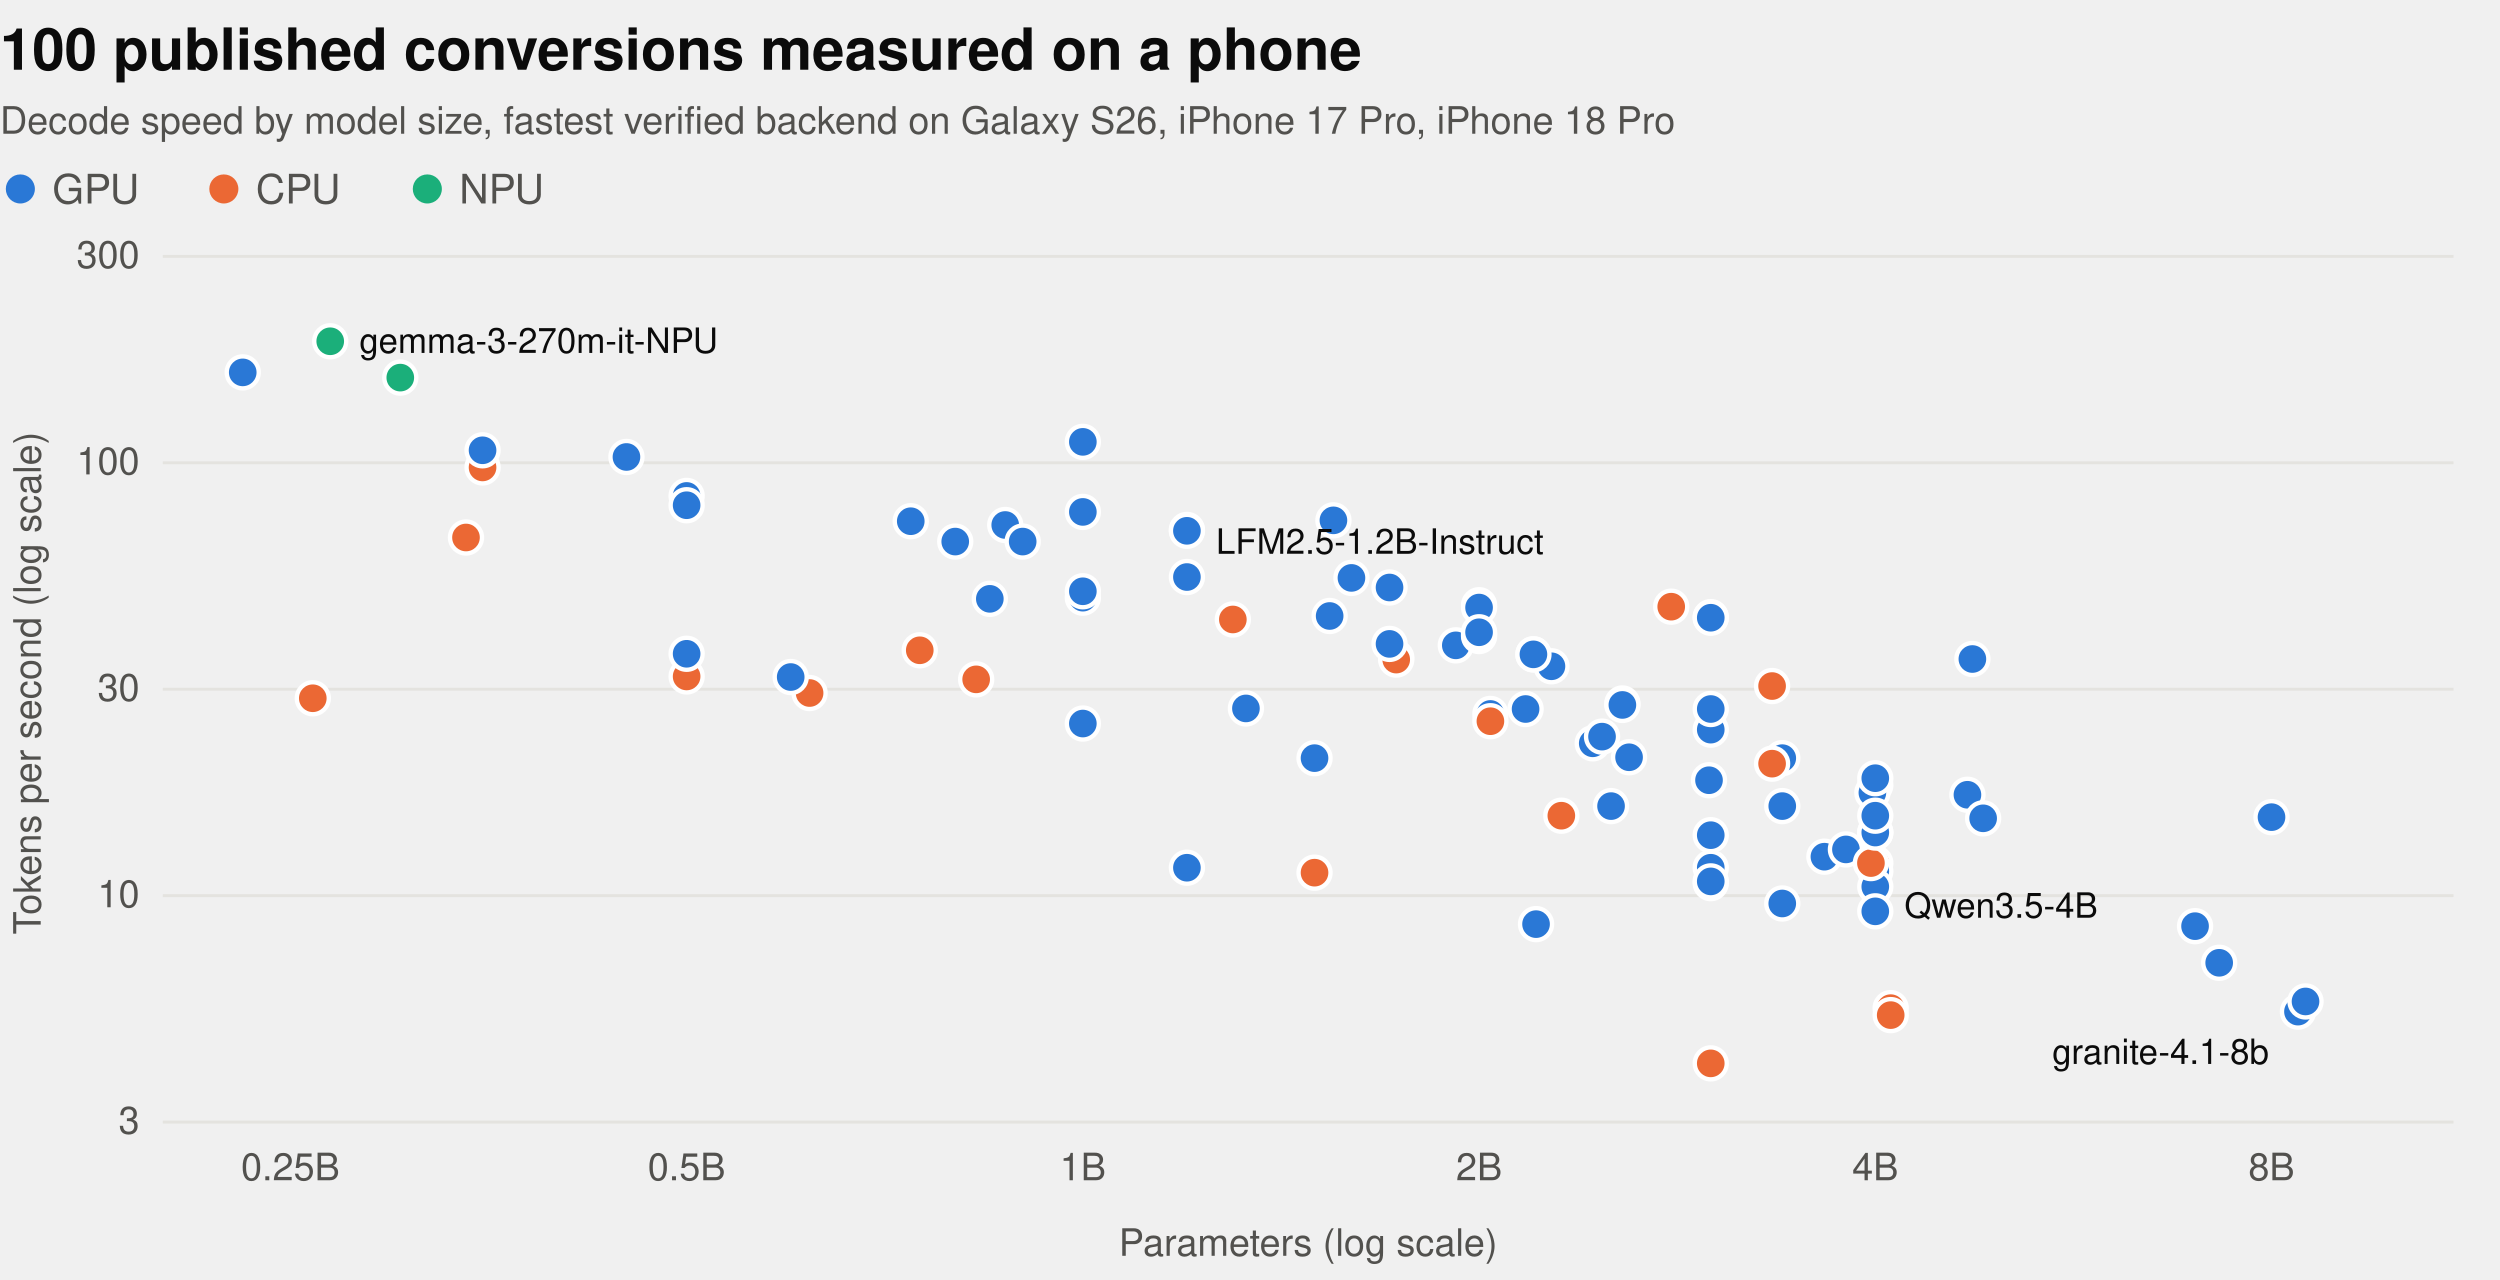
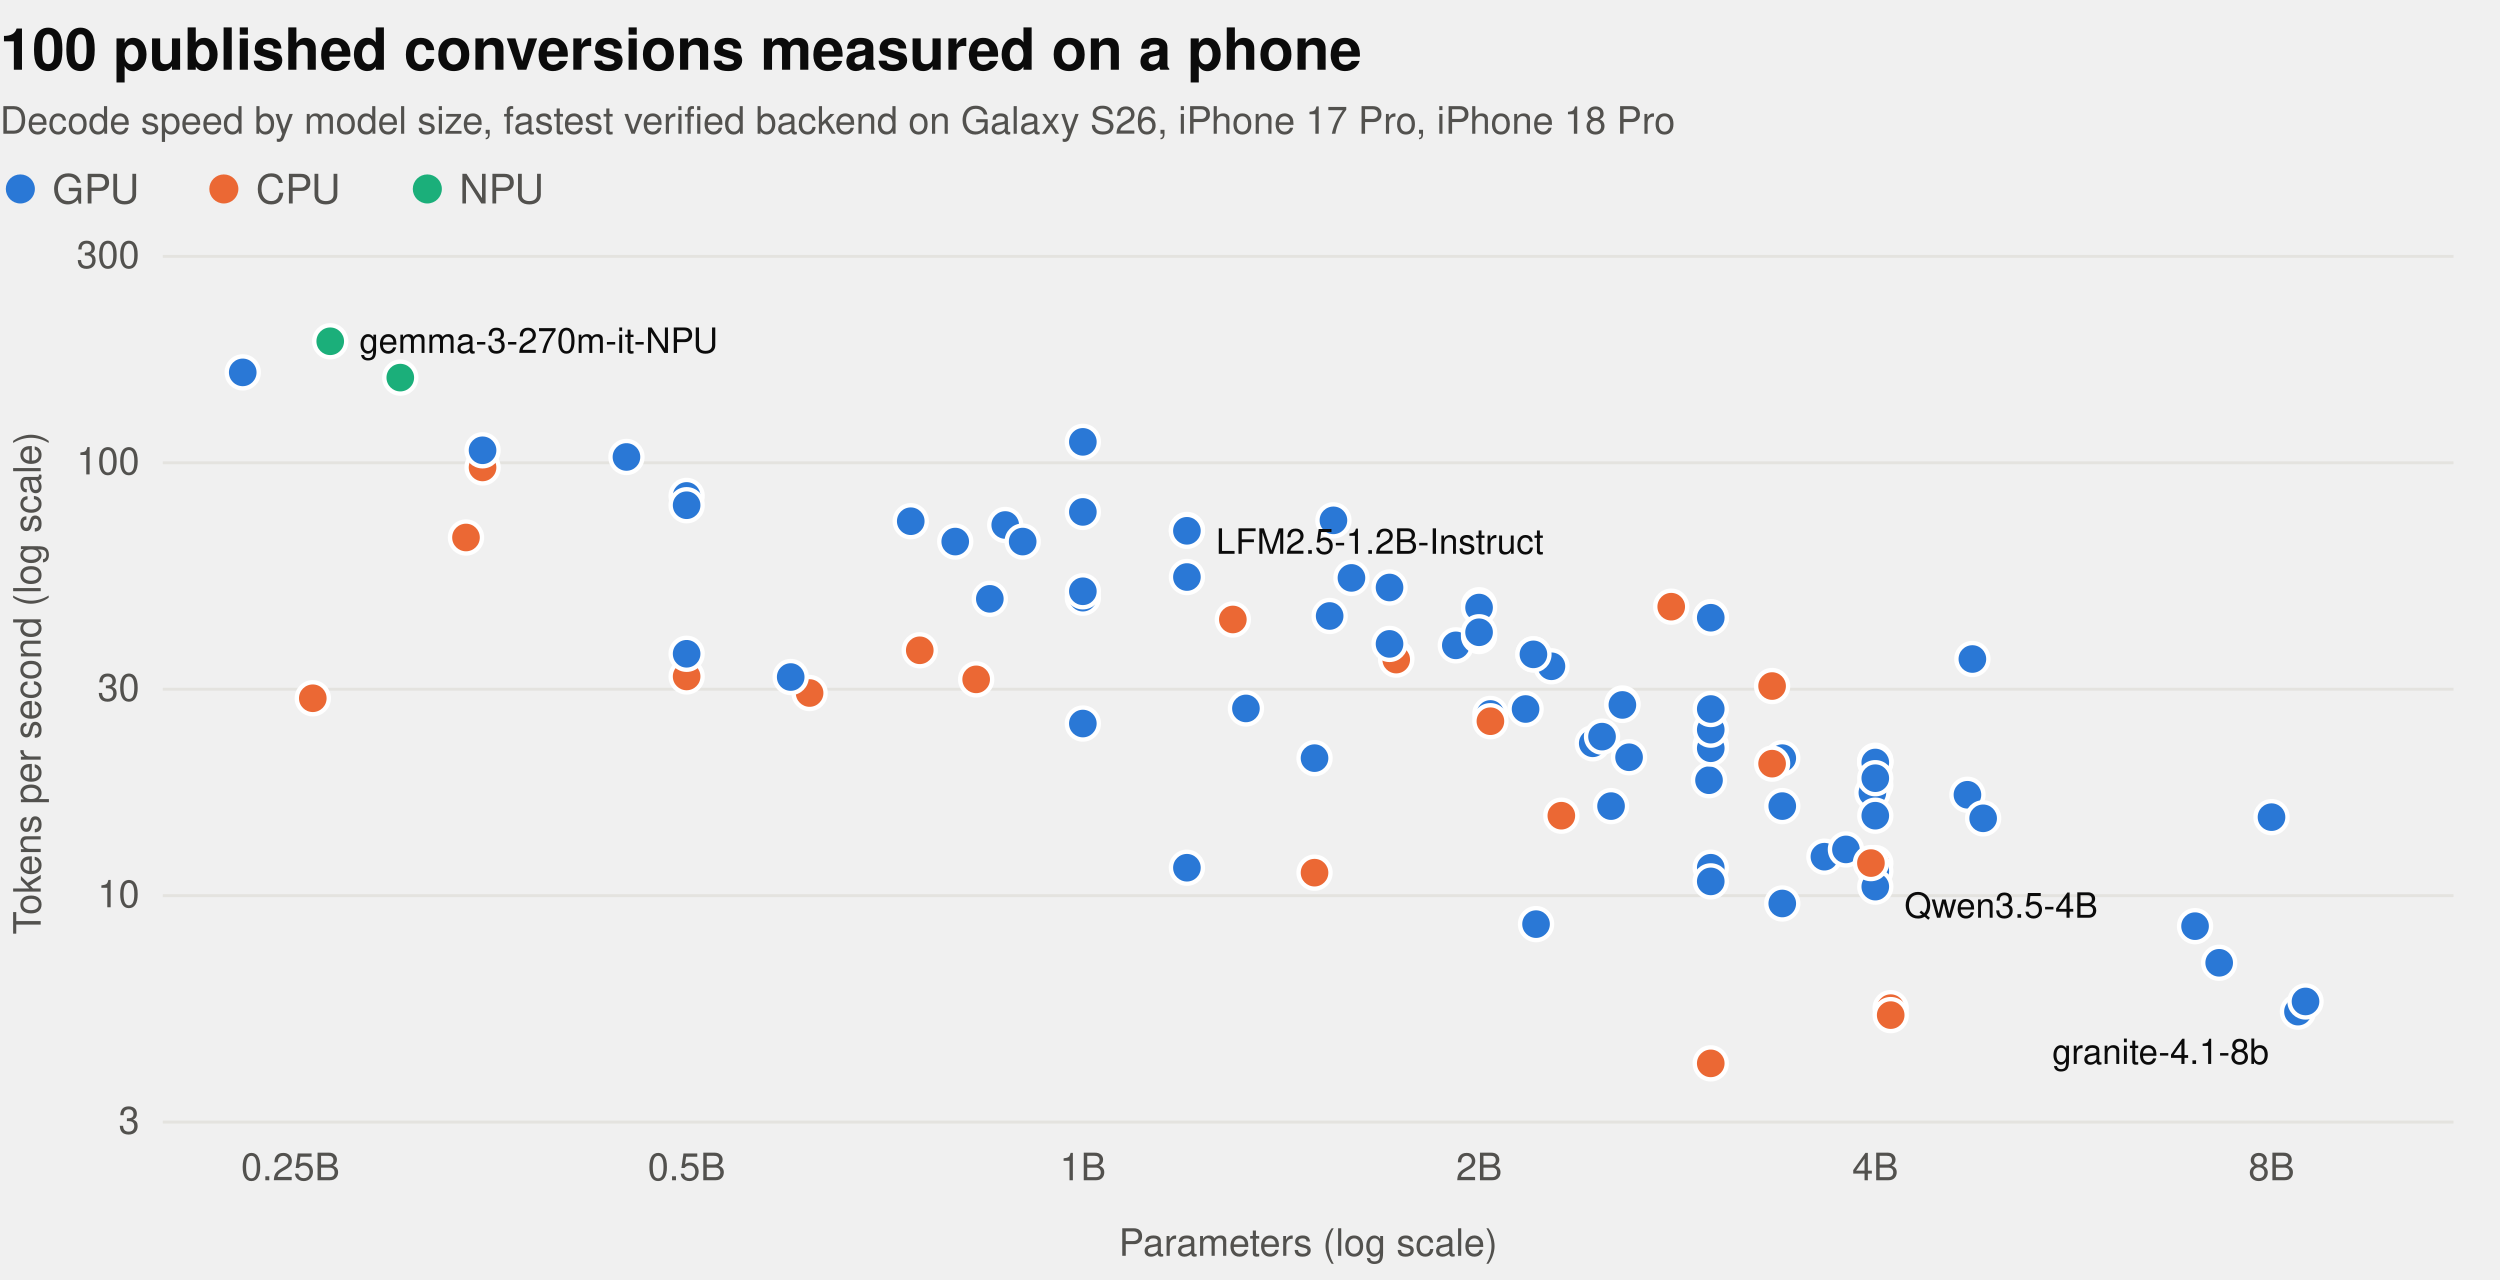
<svg xmlns="http://www.w3.org/2000/svg" viewBox="0 0 860 440" width="860" height="440" role="img" aria-labelledby="t d" font-family="-apple-system, BlinkMacSystemFont, 'Segoe UI', Helvetica, Arial, sans-serif">
  <text x="0.0" y="24.0" font-size="20" font-weight="600" fill="#0b0b0b" text-anchor="start">100 published conversions measured on a phone</text>
  <text x="0.0" y="46.0" font-size="13" font-weight="400" fill="#52514e" text-anchor="start">Decode speed by model size, fastest verified backend on Galaxy S26, iPhone 17 Pro, iPhone 18 Pro</text>
  <circle cx="7" cy="65" r="5" fill="#2a78d6" />
  <text x="18.0" y="70.0" font-size="14" font-weight="400" fill="#52514e" text-anchor="start">GPU</text>
  <circle cx="77" cy="65" r="5" fill="#eb6834" />
  <text x="88.0" y="70.0" font-size="14" font-weight="400" fill="#52514e" text-anchor="start">CPU</text>
  <circle cx="147" cy="65" r="5" fill="#1baf7a" />
  <text x="158.0" y="70.0" font-size="14" font-weight="400" fill="#52514e" text-anchor="start">NPU</text>
  <line x1="56" x2="844" y1="386.0" y2="386.0" stroke="#e4e3df" />
  <text x="48.0" y="390.0" font-size="13" font-weight="400" fill="#52514e" text-anchor="end">3</text>
  <line x1="56" x2="844" y1="308.1" y2="308.1" stroke="#e4e3df" />
  <text x="48.0" y="312.1" font-size="13" font-weight="400" fill="#52514e" text-anchor="end">10</text>
  <line x1="56" x2="844" y1="237.1" y2="237.1" stroke="#e4e3df" />
  <text x="48.0" y="241.1" font-size="13" font-weight="400" fill="#52514e" text-anchor="end">30</text>
  <line x1="56" x2="844" y1="159.2" y2="159.2" stroke="#e4e3df" />
  <text x="48.0" y="163.2" font-size="13" font-weight="400" fill="#52514e" text-anchor="end">100</text>
  <line x1="56" x2="844" y1="88.2" y2="88.2" stroke="#e4e3df" />
  <text x="48.0" y="92.2" font-size="13" font-weight="400" fill="#52514e" text-anchor="end">300</text>
  <text x="99.9" y="406.0" font-size="13" font-weight="400" fill="#52514e" text-anchor="middle">0.25B</text>
  <text x="236.2" y="406.0" font-size="13" font-weight="400" fill="#52514e" text-anchor="middle">0.5B</text>
  <text x="372.5" y="406.0" font-size="13" font-weight="400" fill="#52514e" text-anchor="middle">1B</text>
  <text x="508.8" y="406.0" font-size="13" font-weight="400" fill="#52514e" text-anchor="middle">2B</text>
  <text x="645.1" y="406.0" font-size="13" font-weight="400" fill="#52514e" text-anchor="middle">4B</text>
  <text x="781.4" y="406.0" font-size="13" font-weight="400" fill="#52514e" text-anchor="middle">8B</text>
  <text x="450.0" y="432.0" font-size="13" font-weight="400" fill="#52514e" text-anchor="middle">Parameters (log scale)</text>
  <text transform="translate(14 235.0) rotate(-90)" font-size="13" fill="#52514e" text-anchor="middle">Tokens per second (log scale)</text>
  <circle cx="83.5" cy="128.1" r="5.5" fill="#2a78d6" stroke="#ffffff" stroke-width="1.5" />
  <circle cx="113.6" cy="117.4" r="5.5" fill="#1baf7a" stroke="#ffffff" stroke-width="1.5" />
  <circle cx="137.7" cy="129.9" r="5.5" fill="#1baf7a" stroke="#ffffff" stroke-width="1.5" />
  <circle cx="166.0" cy="160.8" r="5.5" fill="#eb6834" stroke="#ffffff" stroke-width="1.5" />
  <circle cx="166.0" cy="154.9" r="5.5" fill="#2a78d6" stroke="#ffffff" stroke-width="1.5" />
  <circle cx="236.2" cy="232.7" r="5.5" fill="#eb6834" stroke="#ffffff" stroke-width="1.5" />
  <circle cx="236.2" cy="224.9" r="5.5" fill="#2a78d6" stroke="#ffffff" stroke-width="1.5" />
  <circle cx="313.3" cy="179.3" r="5.5" fill="#2a78d6" stroke="#ffffff" stroke-width="1.5" />
  <circle cx="372.5" cy="248.9" r="5.5" fill="#2a78d6" stroke="#ffffff" stroke-width="1.5" />
  <circle cx="372.5" cy="205.6" r="5.5" fill="#2a78d6" stroke="#ffffff" stroke-width="1.5" />
  <circle cx="372.5" cy="203.4" r="5.5" fill="#2a78d6" stroke="#ffffff" stroke-width="1.5" />
  <circle cx="408.3" cy="198.5" r="5.5" fill="#2a78d6" stroke="#ffffff" stroke-width="1.5" />
  <circle cx="408.3" cy="182.3" r="5.5" fill="#2a78d6" stroke="#ffffff" stroke-width="1.5" />
  <circle cx="408.3" cy="298.5" r="5.5" fill="#2a78d6" stroke="#ffffff" stroke-width="1.5" />
  <circle cx="428.6" cy="243.7" r="5.5" fill="#2a78d6" stroke="#ffffff" stroke-width="1.5" />
  <circle cx="452.2" cy="300.2" r="5.5" fill="#eb6834" stroke="#ffffff" stroke-width="1.5" />
  <circle cx="452.2" cy="260.8" r="5.5" fill="#2a78d6" stroke="#ffffff" stroke-width="1.5" />
  <circle cx="457.4" cy="211.9" r="5.5" fill="#2a78d6" stroke="#ffffff" stroke-width="1.5" />
  <circle cx="480.3" cy="226.2" r="5.5" fill="#eb6834" stroke="#ffffff" stroke-width="1.5" />
  <circle cx="480.3" cy="226.9" r="5.5" fill="#eb6834" stroke="#ffffff" stroke-width="1.5" />
  <circle cx="558.1" cy="242.0" r="5.5" fill="#2a78d6" stroke="#ffffff" stroke-width="1.5" />
  <circle cx="558.1" cy="242.5" r="5.5" fill="#2a78d6" stroke="#ffffff" stroke-width="1.5" />
  <circle cx="587.9" cy="268.4" r="5.5" fill="#2a78d6" stroke="#ffffff" stroke-width="1.5" />
  <circle cx="588.5" cy="298.5" r="5.5" fill="#2a78d6" stroke="#ffffff" stroke-width="1.5" />
  <circle cx="588.5" cy="212.3" r="5.5" fill="#2a78d6" stroke="#ffffff" stroke-width="1.5" />
  <circle cx="613.1" cy="260.8" r="5.5" fill="#2a78d6" stroke="#ffffff" stroke-width="1.5" />
  <circle cx="613.1" cy="277.3" r="5.5" fill="#2a78d6" stroke="#ffffff" stroke-width="1.5" />
  <circle cx="645.1" cy="296.9" r="5.5" fill="#eb6834" stroke="#ffffff" stroke-width="1.5" />
-   <circle cx="645.1" cy="286.4" r="5.5" fill="#2a78d6" stroke="#ffffff" stroke-width="1.5" />
+   <circle cx="645.1" cy="261.7" r="5.5" fill="#2a78d6" stroke="#ffffff" stroke-width="1.5" />
  <circle cx="645.1" cy="270.1" r="5.5" fill="#2a78d6" stroke="#ffffff" stroke-width="1.5" />
  <circle cx="645.1" cy="299.7" r="5.5" fill="#2a78d6" stroke="#ffffff" stroke-width="1.5" />
  <circle cx="645.1" cy="305.0" r="5.5" fill="#2a78d6" stroke="#ffffff" stroke-width="1.5" />
  <circle cx="790.5" cy="348.0" r="5.5" fill="#2a78d6" stroke="#ffffff" stroke-width="1.5" />
  <circle cx="793.1" cy="344.5" r="5.5" fill="#2a78d6" stroke="#ffffff" stroke-width="1.5" />
  <circle cx="278.5" cy="238.4" r="5.5" fill="#eb6834" stroke="#ffffff" stroke-width="1.5" />
  <circle cx="408.3" cy="182.6" r="5.5" fill="#2a78d6" stroke="#ffffff" stroke-width="1.5" />
  <circle cx="478.0" cy="221.5" r="5.5" fill="#2a78d6" stroke="#ffffff" stroke-width="1.5" />
  <circle cx="478.0" cy="202.1" r="5.5" fill="#2a78d6" stroke="#ffffff" stroke-width="1.5" />
  <circle cx="554.2" cy="277.3" r="5.5" fill="#2a78d6" stroke="#ffffff" stroke-width="1.5" />
  <circle cx="560.4" cy="260.5" r="5.5" fill="#2a78d6" stroke="#ffffff" stroke-width="1.5" />
-   <circle cx="588.5" cy="287.3" r="5.5" fill="#2a78d6" stroke="#ffffff" stroke-width="1.5" />
-   <circle cx="588.5" cy="303.8" r="5.5" fill="#2a78d6" stroke="#ffffff" stroke-width="1.5" />
+   <circle cx="588.5" cy="256.3" r="5.5" fill="#2a78d6" stroke="#ffffff" stroke-width="1.5" />
+   <circle cx="588.5" cy="257.4" r="5.5" fill="#2a78d6" stroke="#ffffff" stroke-width="1.5" />
  <circle cx="588.5" cy="365.8" r="5.5" fill="#eb6834" stroke="#ffffff" stroke-width="1.5" />
  <circle cx="588.5" cy="212.5" r="5.5" fill="#2a78d6" stroke="#ffffff" stroke-width="1.5" />
  <circle cx="588.5" cy="251.0" r="5.5" fill="#2a78d6" stroke="#ffffff" stroke-width="1.5" />
  <circle cx="613.1" cy="310.8" r="5.5" fill="#2a78d6" stroke="#ffffff" stroke-width="1.5" />
  <circle cx="627.6" cy="294.7" r="5.5" fill="#2a78d6" stroke="#ffffff" stroke-width="1.5" />
  <circle cx="635.0" cy="292.2" r="5.5" fill="#2a78d6" stroke="#ffffff" stroke-width="1.5" />
  <circle cx="643.6" cy="296.9" r="5.5" fill="#eb6834" stroke="#ffffff" stroke-width="1.5" />
  <circle cx="644.1" cy="272.7" r="5.5" fill="#2a78d6" stroke="#ffffff" stroke-width="1.5" />
-   <circle cx="645.1" cy="286.4" r="5.5" fill="#2a78d6" stroke="#ffffff" stroke-width="1.5" />
-   <circle cx="645.1" cy="313.5" r="5.5" fill="#2a78d6" stroke="#ffffff" stroke-width="1.5" />
+   <circle cx="645.1" cy="262.0" r="5.5" fill="#2a78d6" stroke="#ffffff" stroke-width="1.5" />
+   <circle cx="645.1" cy="262.3" r="5.5" fill="#2a78d6" stroke="#ffffff" stroke-width="1.5" />
  <circle cx="645.1" cy="280.6" r="5.5" fill="#2a78d6" stroke="#ffffff" stroke-width="1.5" />
  <circle cx="650.4" cy="346.8" r="5.5" fill="#eb6834" stroke="#ffffff" stroke-width="1.5" />
  <circle cx="650.4" cy="349.2" r="5.5" fill="#eb6834" stroke="#ffffff" stroke-width="1.5" />
  <circle cx="755.1" cy="318.6" r="5.5" fill="#2a78d6" stroke="#ffffff" stroke-width="1.5" />
  <circle cx="763.4" cy="331.2" r="5.5" fill="#2a78d6" stroke="#ffffff" stroke-width="1.5" />
  <circle cx="781.4" cy="281.1" r="5.5" fill="#2a78d6" stroke="#ffffff" stroke-width="1.5" />
  <circle cx="107.6" cy="240.2" r="5.5" fill="#eb6834" stroke="#ffffff" stroke-width="1.5" />
  <circle cx="215.5" cy="157.2" r="5.5" fill="#2a78d6" stroke="#ffffff" stroke-width="1.5" />
  <circle cx="236.2" cy="170.6" r="5.5" fill="#2a78d6" stroke="#ffffff" stroke-width="1.5" />
  <circle cx="236.2" cy="173.8" r="5.5" fill="#2a78d6" stroke="#ffffff" stroke-width="1.5" />
  <circle cx="328.6" cy="186.3" r="5.5" fill="#2a78d6" stroke="#ffffff" stroke-width="1.5" />
  <circle cx="340.5" cy="206.0" r="5.5" fill="#2a78d6" stroke="#ffffff" stroke-width="1.5" />
  <circle cx="345.8" cy="180.6" r="5.5" fill="#2a78d6" stroke="#ffffff" stroke-width="1.5" />
  <circle cx="351.8" cy="186.3" r="5.5" fill="#2a78d6" stroke="#ffffff" stroke-width="1.5" />
  <circle cx="372.5" cy="152.0" r="5.5" fill="#2a78d6" stroke="#ffffff" stroke-width="1.5" />
  <circle cx="372.5" cy="176.1" r="5.5" fill="#2a78d6" stroke="#ffffff" stroke-width="1.5" />
  <circle cx="424.1" cy="213.1" r="5.5" fill="#eb6834" stroke="#ffffff" stroke-width="1.5" />
  <circle cx="458.7" cy="179.0" r="5.5" fill="#2a78d6" stroke="#ffffff" stroke-width="1.5" />
  <circle cx="464.9" cy="198.8" r="5.5" fill="#2a78d6" stroke="#ffffff" stroke-width="1.5" />
  <circle cx="500.8" cy="222.0" r="5.5" fill="#2a78d6" stroke="#ffffff" stroke-width="1.5" />
  <circle cx="508.8" cy="208.2" r="5.5" fill="#2a78d6" stroke="#ffffff" stroke-width="1.5" />
  <circle cx="508.8" cy="218.2" r="5.5" fill="#2a78d6" stroke="#ffffff" stroke-width="1.5" />
  <circle cx="508.8" cy="218.8" r="5.5" fill="#2a78d6" stroke="#ffffff" stroke-width="1.5" />
  <circle cx="508.8" cy="209.0" r="5.5" fill="#2a78d6" stroke="#ffffff" stroke-width="1.5" />
  <circle cx="527.5" cy="225.1" r="5.5" fill="#2a78d6" stroke="#ffffff" stroke-width="1.5" />
  <circle cx="533.7" cy="229.2" r="5.5" fill="#2a78d6" stroke="#ffffff" stroke-width="1.5" />
  <circle cx="547.9" cy="255.7" r="5.5" fill="#2a78d6" stroke="#ffffff" stroke-width="1.5" />
  <circle cx="551.1" cy="253.4" r="5.5" fill="#2a78d6" stroke="#ffffff" stroke-width="1.5" />
  <circle cx="588.5" cy="243.9" r="5.5" fill="#2a78d6" stroke="#ffffff" stroke-width="1.5" />
  <circle cx="609.6" cy="262.7" r="5.5" fill="#eb6834" stroke="#ffffff" stroke-width="1.5" />
  <circle cx="609.6" cy="236.0" r="5.5" fill="#eb6834" stroke="#ffffff" stroke-width="1.5" />
  <circle cx="645.1" cy="267.7" r="5.5" fill="#2a78d6" stroke="#ffffff" stroke-width="1.5" />
  <circle cx="676.8" cy="273.4" r="5.5" fill="#2a78d6" stroke="#ffffff" stroke-width="1.5" />
  <circle cx="678.5" cy="226.7" r="5.5" fill="#2a78d6" stroke="#ffffff" stroke-width="1.5" />
  <circle cx="682.2" cy="281.5" r="5.5" fill="#2a78d6" stroke="#ffffff" stroke-width="1.5" />
  <circle cx="160.3" cy="184.9" r="5.5" fill="#eb6834" stroke="#ffffff" stroke-width="1.5" />
  <circle cx="272.0" cy="232.9" r="5.5" fill="#2a78d6" stroke="#ffffff" stroke-width="1.5" />
  <circle cx="316.4" cy="223.7" r="5.5" fill="#eb6834" stroke="#ffffff" stroke-width="1.5" />
  <circle cx="335.8" cy="233.7" r="5.5" fill="#eb6834" stroke="#ffffff" stroke-width="1.5" />
  <circle cx="508.8" cy="217.5" r="5.5" fill="#2a78d6" stroke="#ffffff" stroke-width="1.5" />
  <circle cx="512.7" cy="245.6" r="5.5" fill="#2a78d6" stroke="#ffffff" stroke-width="1.5" />
  <circle cx="512.7" cy="248.1" r="5.5" fill="#eb6834" stroke="#ffffff" stroke-width="1.5" />
  <circle cx="524.8" cy="243.9" r="5.5" fill="#2a78d6" stroke="#ffffff" stroke-width="1.5" />
  <circle cx="527.5" cy="225.1" r="5.5" fill="#2a78d6" stroke="#ffffff" stroke-width="1.5" />
  <circle cx="528.4" cy="317.9" r="5.5" fill="#2a78d6" stroke="#ffffff" stroke-width="1.5" />
  <circle cx="537.1" cy="280.6" r="5.5" fill="#eb6834" stroke="#ffffff" stroke-width="1.5" />
  <circle cx="574.9" cy="208.7" r="5.5" fill="#eb6834" stroke="#ffffff" stroke-width="1.5" />
  <circle cx="588.5" cy="303.2" r="5.5" fill="#2a78d6" stroke="#ffffff" stroke-width="1.5" />
  <text x="123.6" y="121.4" font-size="12" font-weight="400" fill="#0b0b0b" text-anchor="start">gemma-3-270m-it-NPU</text>
  <text x="418.3" y="190.5" font-size="12" font-weight="400" fill="#0b0b0b" text-anchor="start">LFM2.5-1.2B-Instruct</text>
  <text x="655.1" y="315.7" font-size="12" font-weight="400" fill="#0b0b0b" text-anchor="start">Qwen3.5-4B</text>
  <text x="780.5" y="366.0" font-size="12" font-weight="400" fill="#0b0b0b" text-anchor="end">granite-4.1-8b</text>
</svg>
